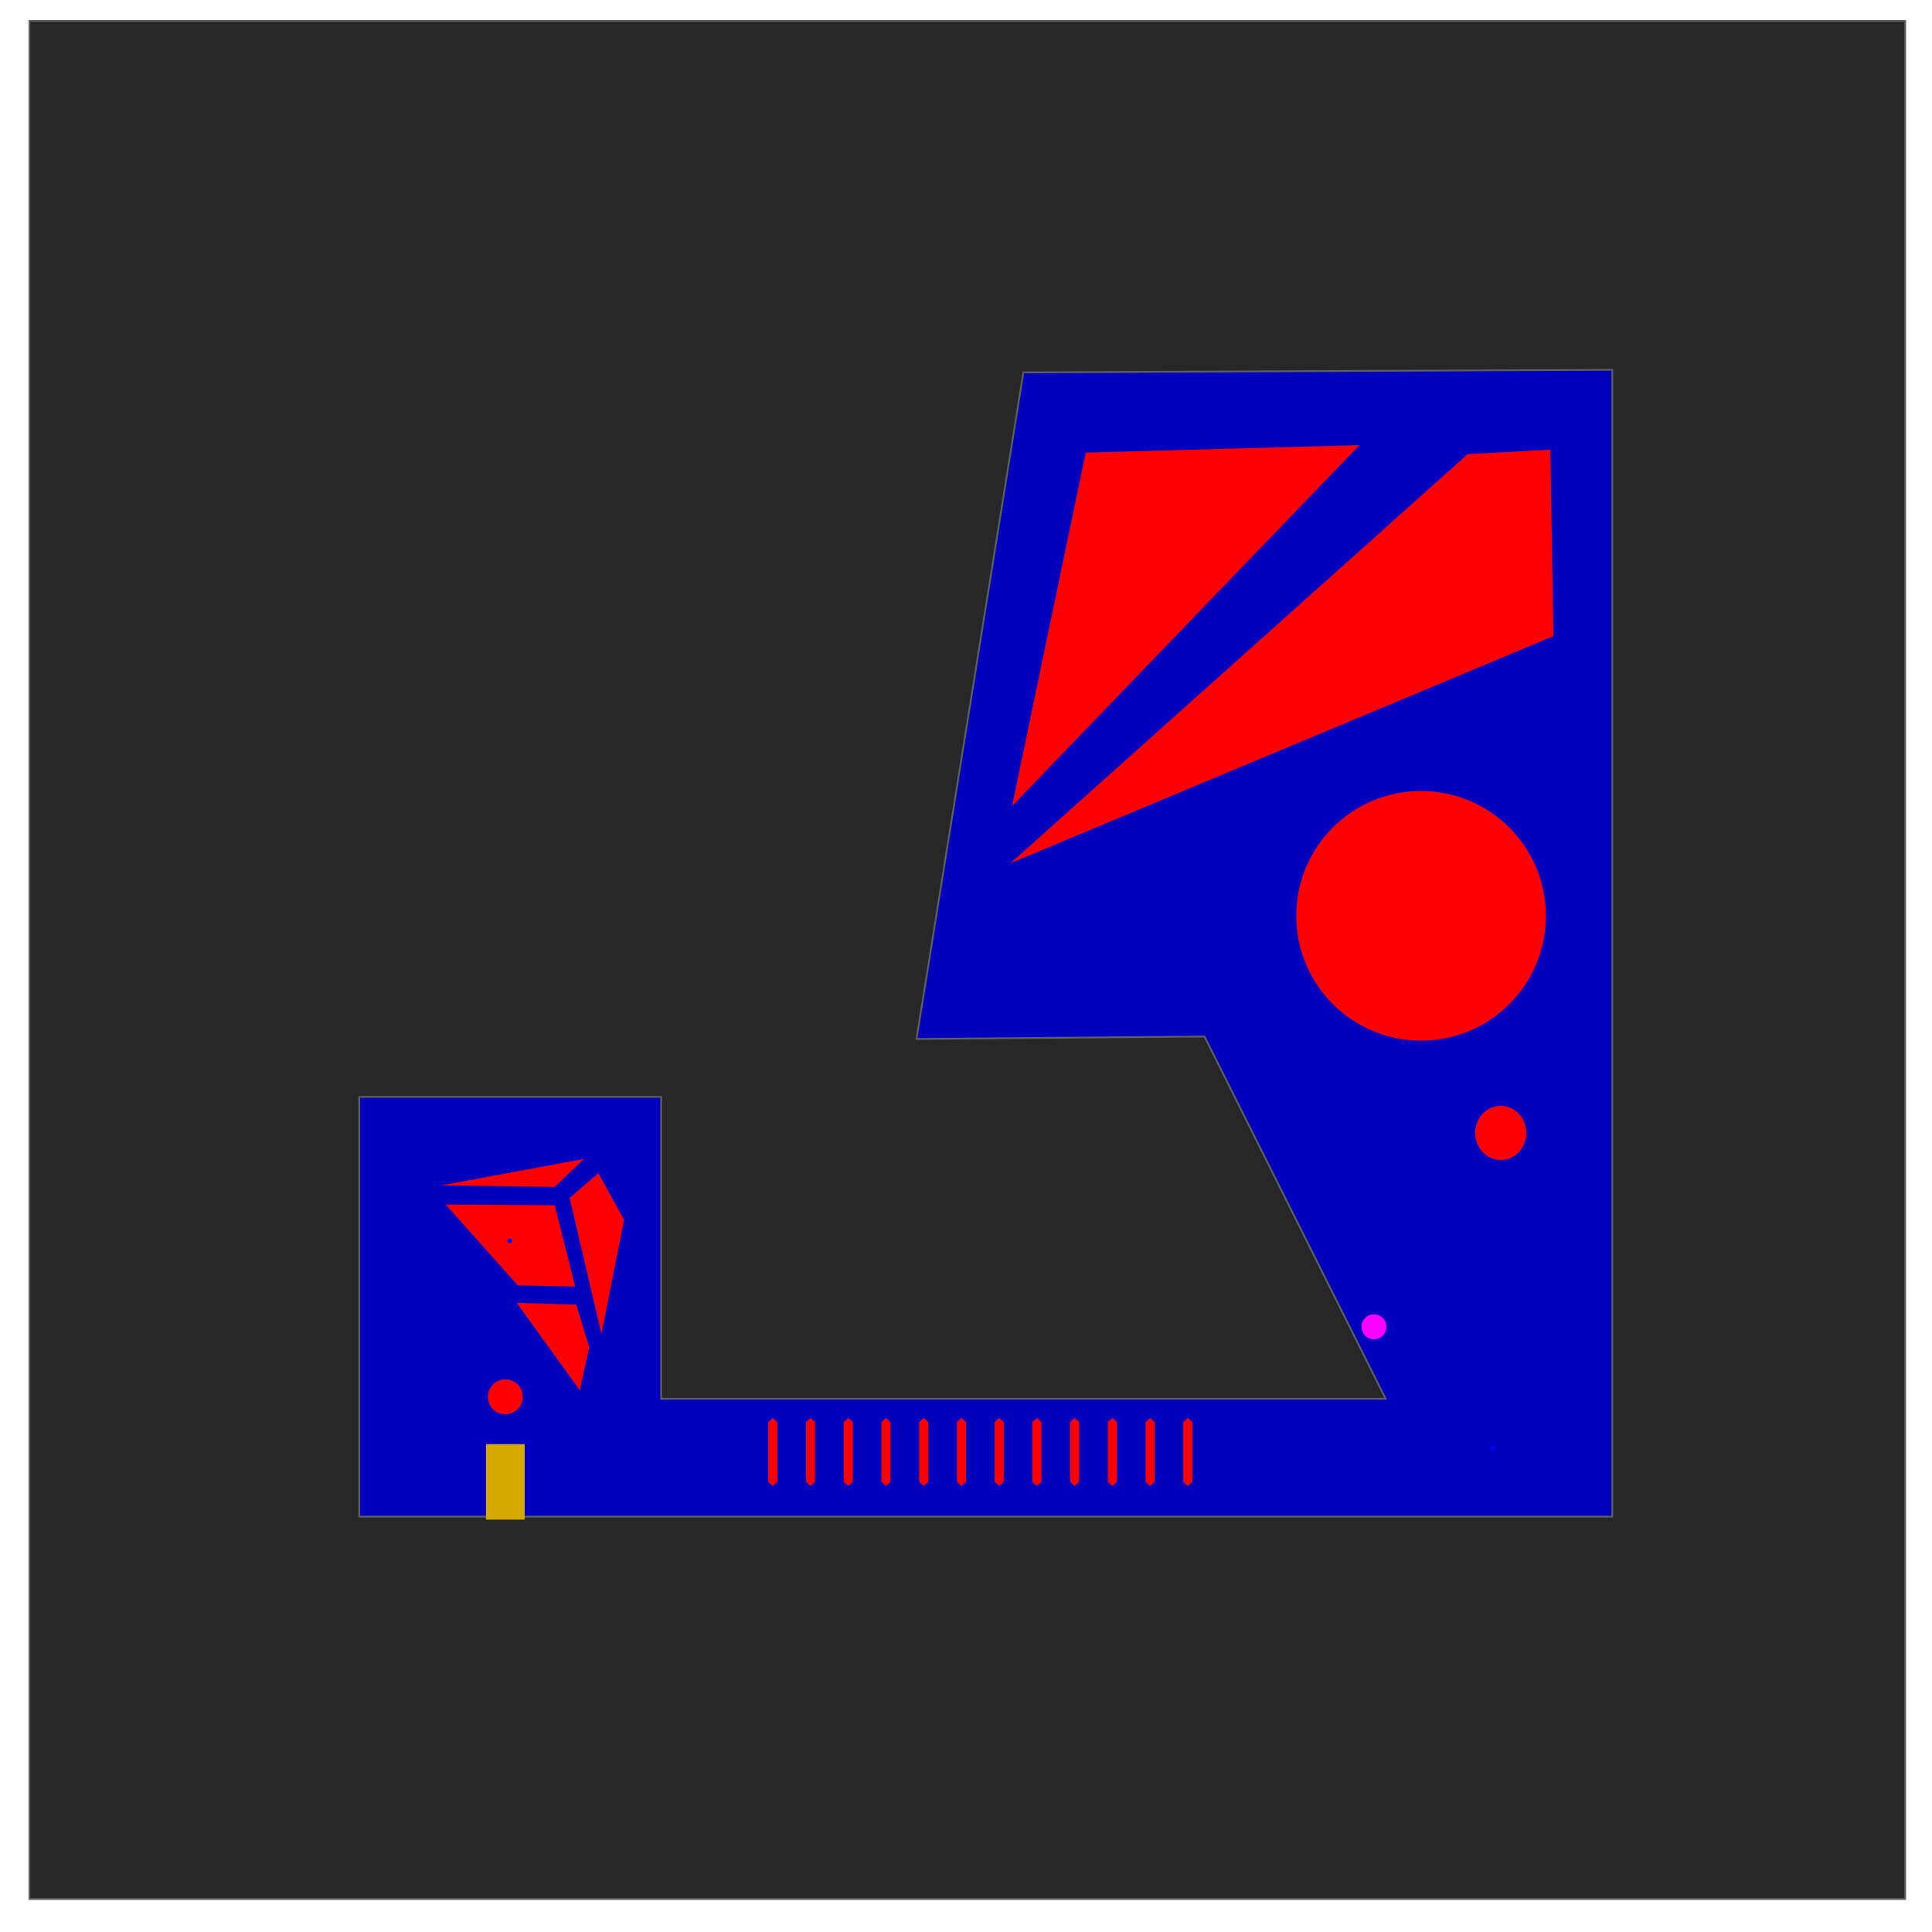
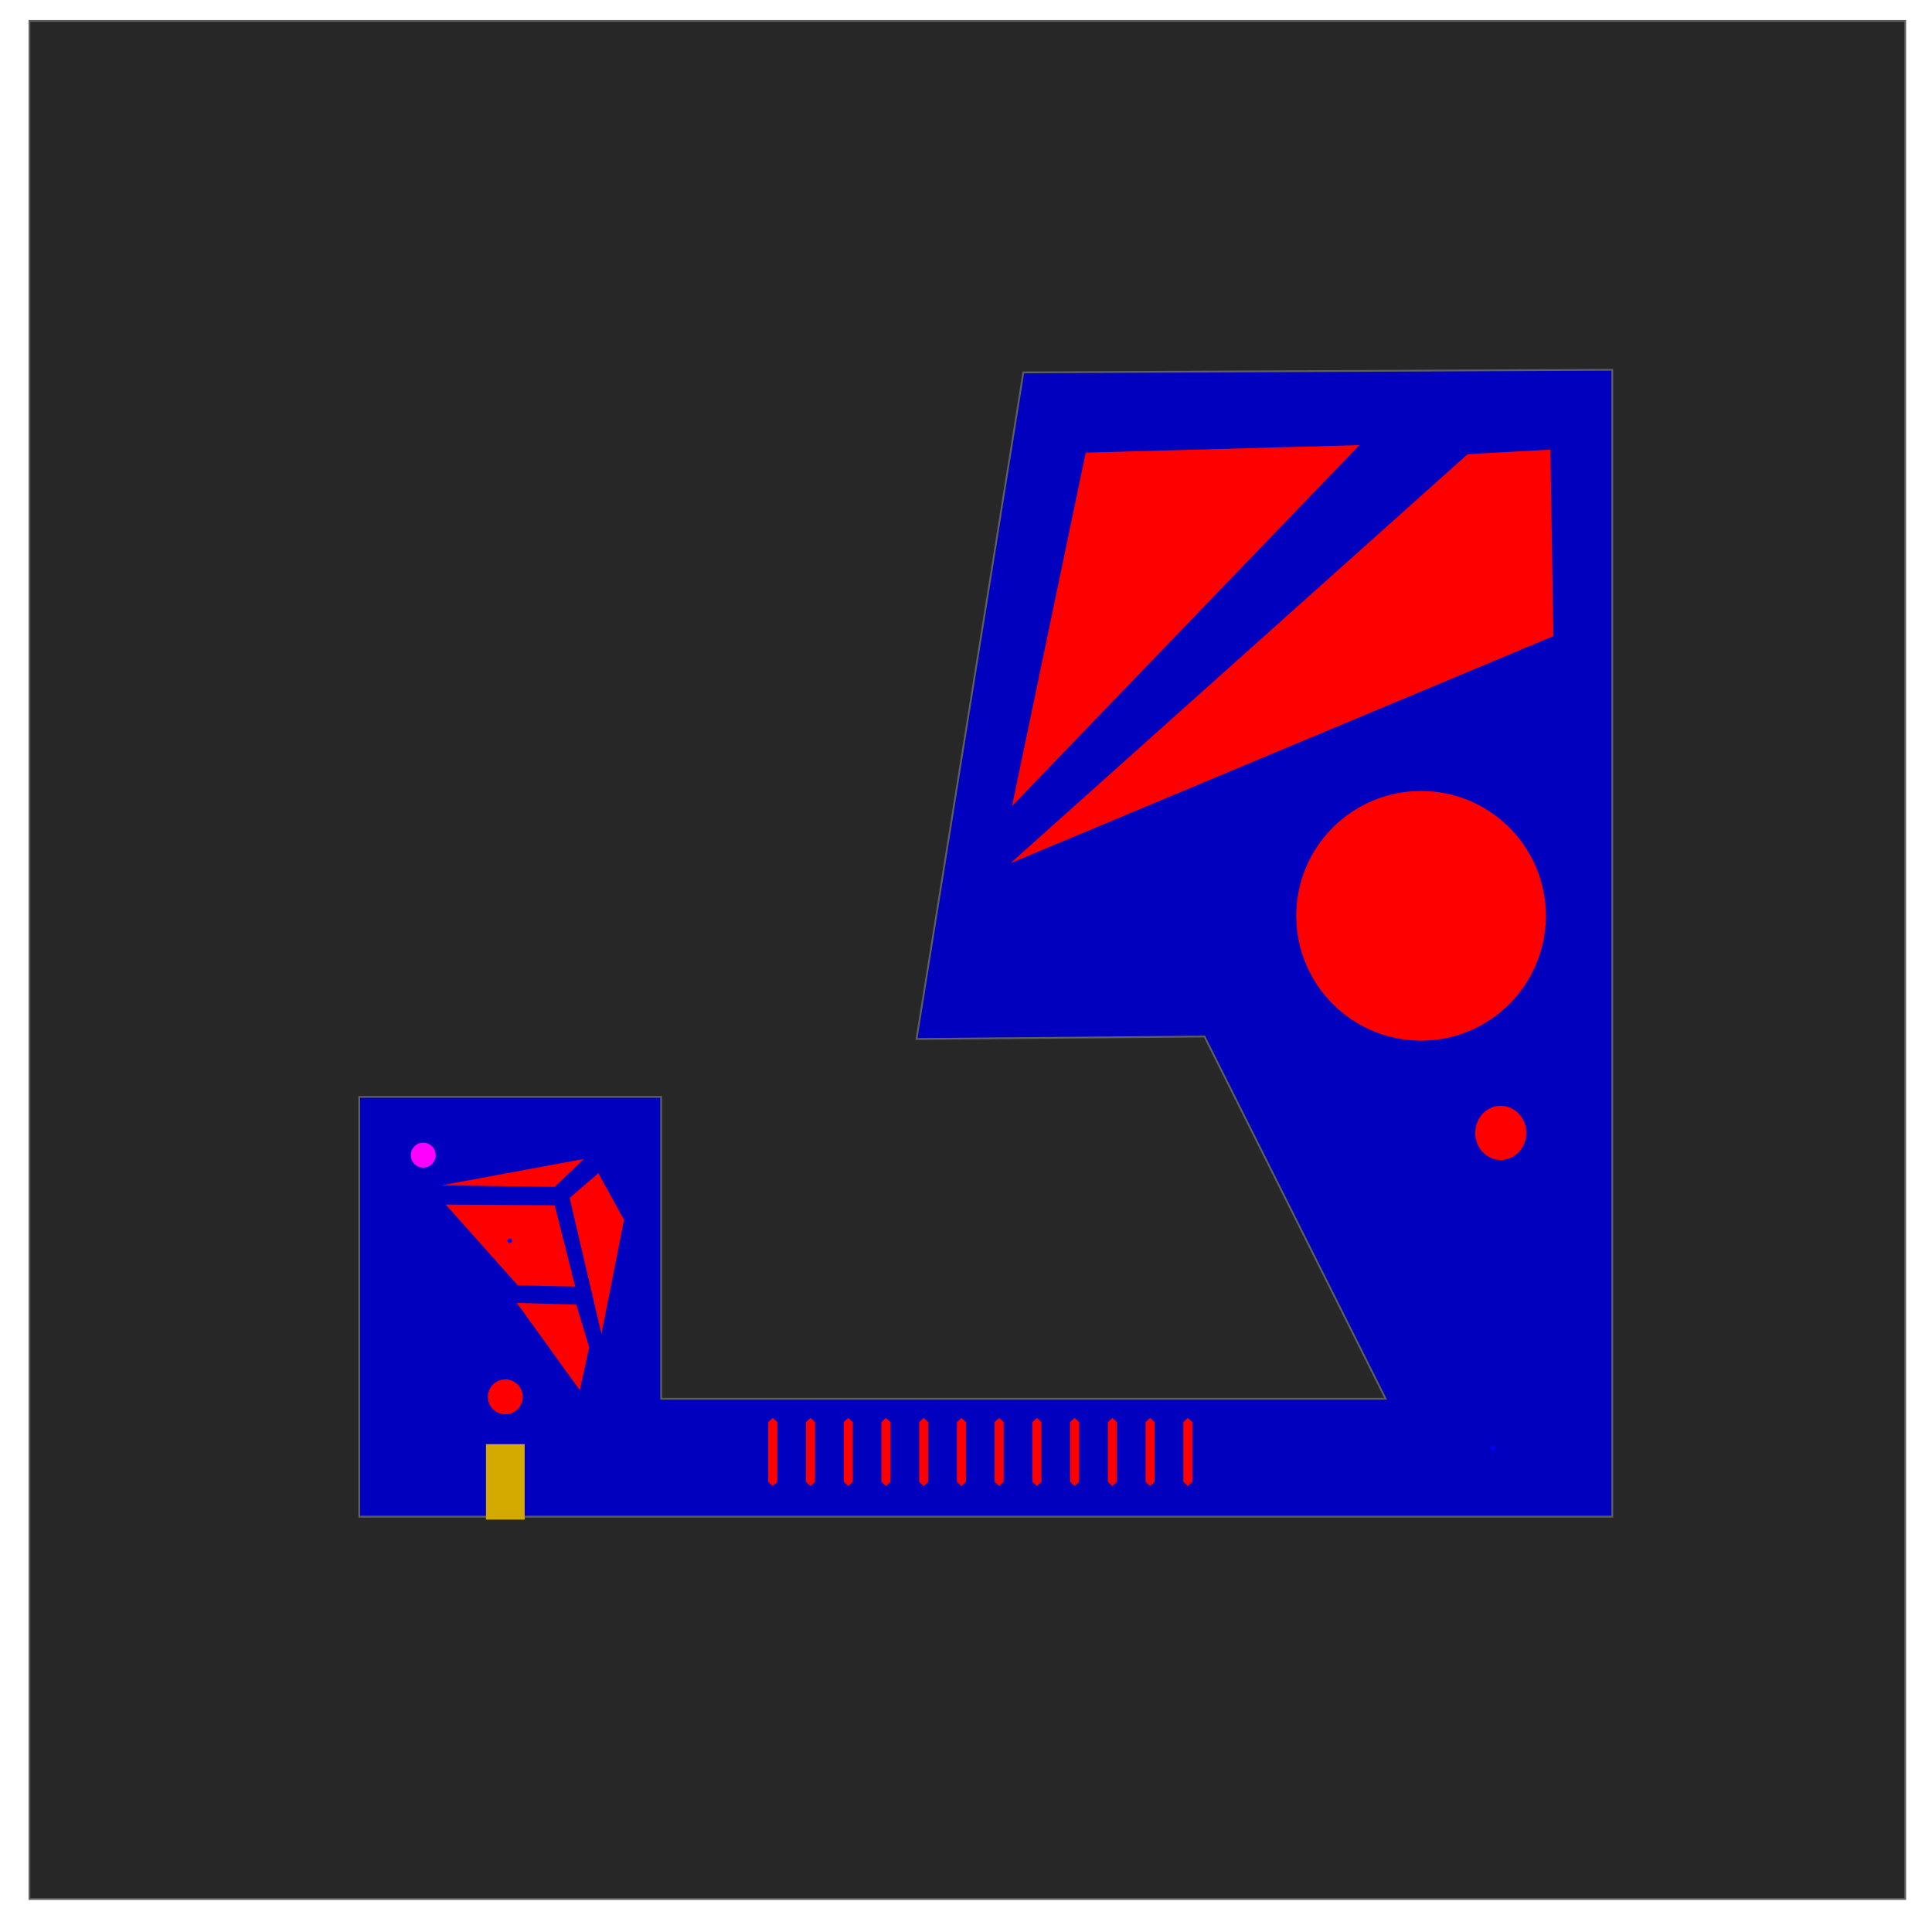
<svg xmlns="http://www.w3.org/2000/svg" width="2048" height="2048" viewBox="0 0 2048 2048" version="1.1" id="svg1">
  <defs id="defs1" />
  <g id="layer1" style="display:inline">
    <path style="fill:none;stroke:#000000;stroke-opacity:1" d="M 380.812,1610.75 H 1709.062 V 392 l -624.25,2.75 -113.25,706.625 305.25,-2.625 192,384 H 700.812 v -320 h -320 z" id="path1" />
  </g>
  <g id="layer8" style="display:inline;fill:none;stroke:#ff0000;stroke-opacity:1">
    <path id="path1-4-1" style="fill:none;stroke:#f90000;stroke-width:1.89;stroke-dasharray:none;stroke-opacity:1" d="m 1047.308,276.977 -143.885,882.965 337.705,-2.904 133.83,267.713 H 758.812 v -320 h -496 v 564 H 1855.052 V 273.727 Z" />
  </g>
  <g id="layer13" style="display:inline">
    <rect style="display:inline;fill:#ff6600;fill-opacity:1;stroke-width:1.89" id="rect20" width="1788.549" height="1686.528" x="146.655" y="162.595" />
  </g>
  <g id="layer17" style="display:inline">
    <path style="display:inline;fill:#0000be;fill-opacity:1;stroke:none;stroke-opacity:1" d="M 380.812,1610.75 H 1709.062 V 392 l -624.25,2.75 -113.25,706.625 305.25,-2.625 192,384 H 700.812 v -320 h -320 z" id="path8" />
    <path style="fill:#ff0000;fill-opacity:1;stroke-width:0.926" d="m 468.016,1256.497 150.976,-27.959 -31.004,29.613 z" id="path9" />
    <path style="fill:#ff0000;fill-opacity:1;stroke-width:1.157" d="m 634.282,1243.604 -30.434,26.3 33.695,144.144 23.984,-120.917 z" id="path10" />
    <path style="display:inline;fill:#ff0000;fill-opacity:1;stroke-width:1.89" d="m 588.054,1277.64 -115.59,-0.731 76.422,85.623 60.801,1.254 z" id="path11" />
    <path style="display:inline;fill:#ff0000;fill-opacity:1;stroke-width:0.676" d="m 610.873,1382.964 -63.047,-1.834 66.802,92.603 9.943,-45.529 z" id="path12" />
    <ellipse style="display:inline;fill:#ff0000;fill-opacity:1;stroke-width:0.501" id="path15-8" cx="1590.884" cy="1200.911" rx="27.099" ry="28.693" />
    <path style="display:inline;fill:#ff0000;fill-opacity:1;stroke-width:1.89" d="m 1072.81,854.423 78.11,-374.607 290.121,-7.97 z" id="path16" />
    <path style="display:inline;fill:#ff0000;fill-opacity:1;stroke-width:1.89" d="m 1071.216,914.997 484.598,-433.588 87.674,-4.782 3.188,197.665 z" id="path17" />
    <circle style="display:inline;fill:#ff0000;fill-opacity:1;stroke-width:1.89" id="path18" cx="1506.398" cy="970.79" r="132.308" />
    <path id="path20" style="fill:#ff0000;stroke-width:0.61" d="m 823.985,1570.773 -4.817,4.492 -4.817,-4.492 v -63.228 l 4.817,-4.492 4.817,4.492 z" />
    <path id="path20-9" style="display:inline;fill:#ff0000;stroke-width:0.61" d="m 863.985,1570.773 -4.817,4.492 -4.817,-4.492 v -63.228 l 4.817,-4.492 4.817,4.492 z" />
    <path id="path20-9-4" style="display:inline;fill:#ff0000;stroke-width:0.61" d="m 903.985,1570.773 -4.817,4.492 -4.817,-4.492 v -63.228 l 4.817,-4.492 4.817,4.492 z" />
    <path id="path20-9-4-7" style="display:inline;fill:#ff0000;stroke-width:0.61" d="m 943.985,1570.773 -4.817,4.492 -4.817,-4.492 v -63.228 l 4.817,-4.492 4.817,4.492 z" />
    <path id="path20-9-4-7-5" style="display:inline;fill:#ff0000;stroke-width:0.61" d="m 983.985,1570.773 -4.817,4.492 -4.817,-4.492 v -63.228 l 4.817,-4.492 4.817,4.492 z" />
    <path id="path20-9-4-7-5-3" style="display:inline;fill:#ff0000;stroke-width:0.61" d="m 1023.985,1570.773 -4.817,4.492 -4.817,-4.492 v -63.228 l 4.817,-4.492 4.817,4.492 z" />
    <path id="path20-9-4-7-5-3-7" style="display:inline;fill:#ff0000;stroke-width:0.61" d="m 1063.985,1570.773 -4.817,4.492 -4.817,-4.492 v -63.228 l 4.817,-4.492 4.817,4.492 z" />
    <path id="path20-9-4-7-5-3-7-2" style="display:inline;fill:#ff0000;stroke-width:0.61" d="m 1103.985,1570.773 -4.817,4.492 -4.817,-4.492 v -63.228 l 4.817,-4.492 4.817,4.492 z" />
    <path id="path20-9-4-7-5-3-7-2-7" style="display:inline;fill:#ff0000;stroke-width:0.61" d="m 1143.985,1570.773 -4.817,4.492 -4.817,-4.492 v -63.228 l 4.817,-4.492 4.817,4.492 z" />
    <path id="path20-9-4-7-5-3-7-2-7-9" style="display:inline;fill:#ff0000;stroke-width:0.61" d="m 1183.985,1570.773 -4.817,4.492 -4.817,-4.492 v -63.228 l 4.817,-4.492 4.817,4.492 z" />
    <path id="path20-9-4-7-5-3-7-2-7-9-4" style="display:inline;fill:#ff0000;stroke-width:0.61" d="m 1223.985,1570.773 -4.817,4.492 -4.817,-4.492 v -63.228 l 4.817,-4.492 4.817,4.492 z" />
    <path id="path20-9-4-7-5-3-7-2-7-9-4-9" style="display:inline;fill:#ff0000;stroke-width:0.61" d="m 1263.985,1570.773 -4.817,4.492 -4.817,-4.492 v -63.228 l 4.817,-4.492 4.817,4.492 z" />
  </g>
  <g id="layer18" style="display:inline">
    <path id="rect1" style="fill:#272727;fill-opacity:1;stroke:#5f5f5f;stroke-width:1.89" d="M 31.214,22.172 V 2013.055 H 2019.589 V 22.172 Z M 1709.062,392 V 1607.728 H 380.812 V 1162.75 h 320 v 320 h 768 l -192,-384 -305.25,2.625 113.25,-706.625 z" />
  </g>
  <g id="layer4" style="display:inline">
    <rect style="fill:#d4aa00;stroke-width:7.294" id="rect2" width="41" height="80" x="515.16" y="1530.864" />
  </g>
  <g id="layer5">
-     <circle style="fill:#ff00ff;stroke-width:1.89" id="path4" cx="1456.44" cy="1406.465" r="13.219" />
+     <circle style="fill:#ff00ff;stroke-width:1.89" id="path4" cx="448.669" cy="1224.507" r="13.219" />
  </g>
  <g id="layer2" style="display:inline">
    <circle style="fill:#ff0000;stroke:none;stroke-width:1.489" id="path2-9" cx="535.66" cy="1480.712" r="18.5" />
  </g>
  <g id="layer3" style="display:none">
    <circle style="fill:#000000;stroke-width:0.68" id="path3" cx="1276.812" cy="1076.219" r="5" />
  </g>
  <g id="layer9" style="display:inline">
    <circle style="fill:#0000ff;stroke:none;stroke-width:0.201" id="path2-9-6" cx="540.312" cy="1315.25" r="2.5" />
    <circle style="display:inline;fill:#0000ff;stroke:none;stroke-width:0.201" id="path2-9-6-7" cx="1582.312" cy="1535.25" r="2.5" />
  </g>
  <g id="layer7" style="display:inline" />
</svg>
